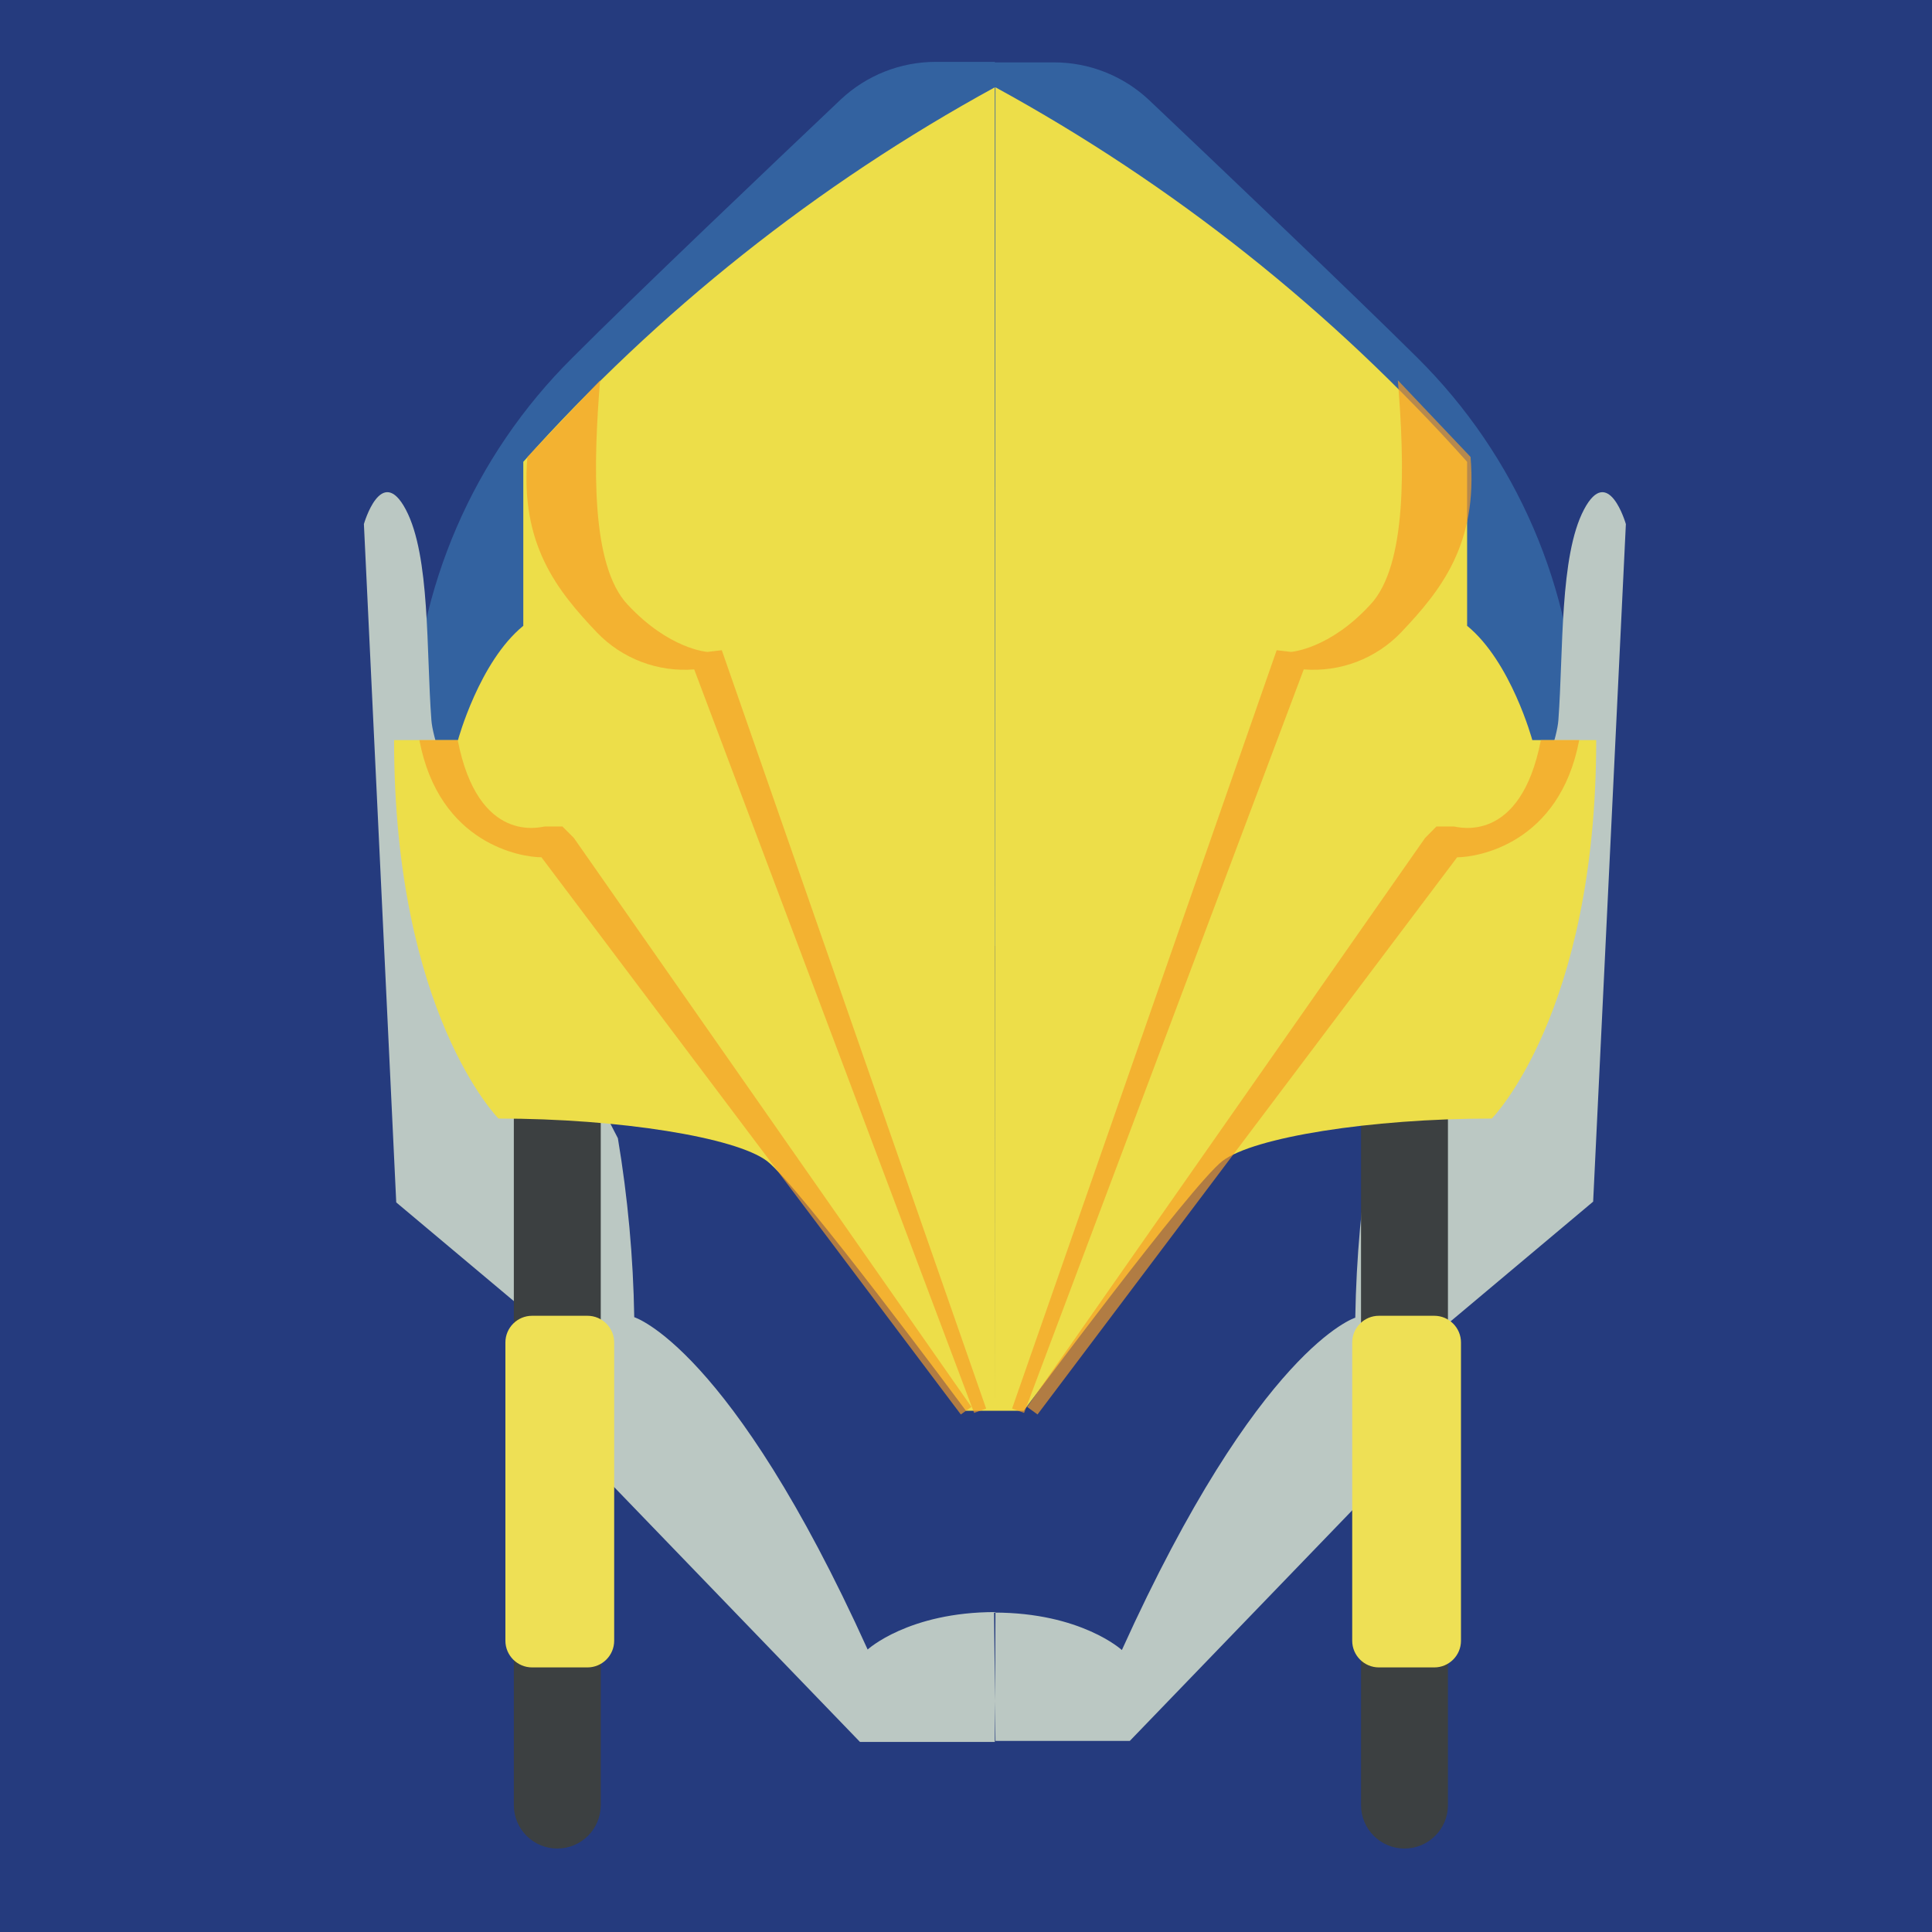
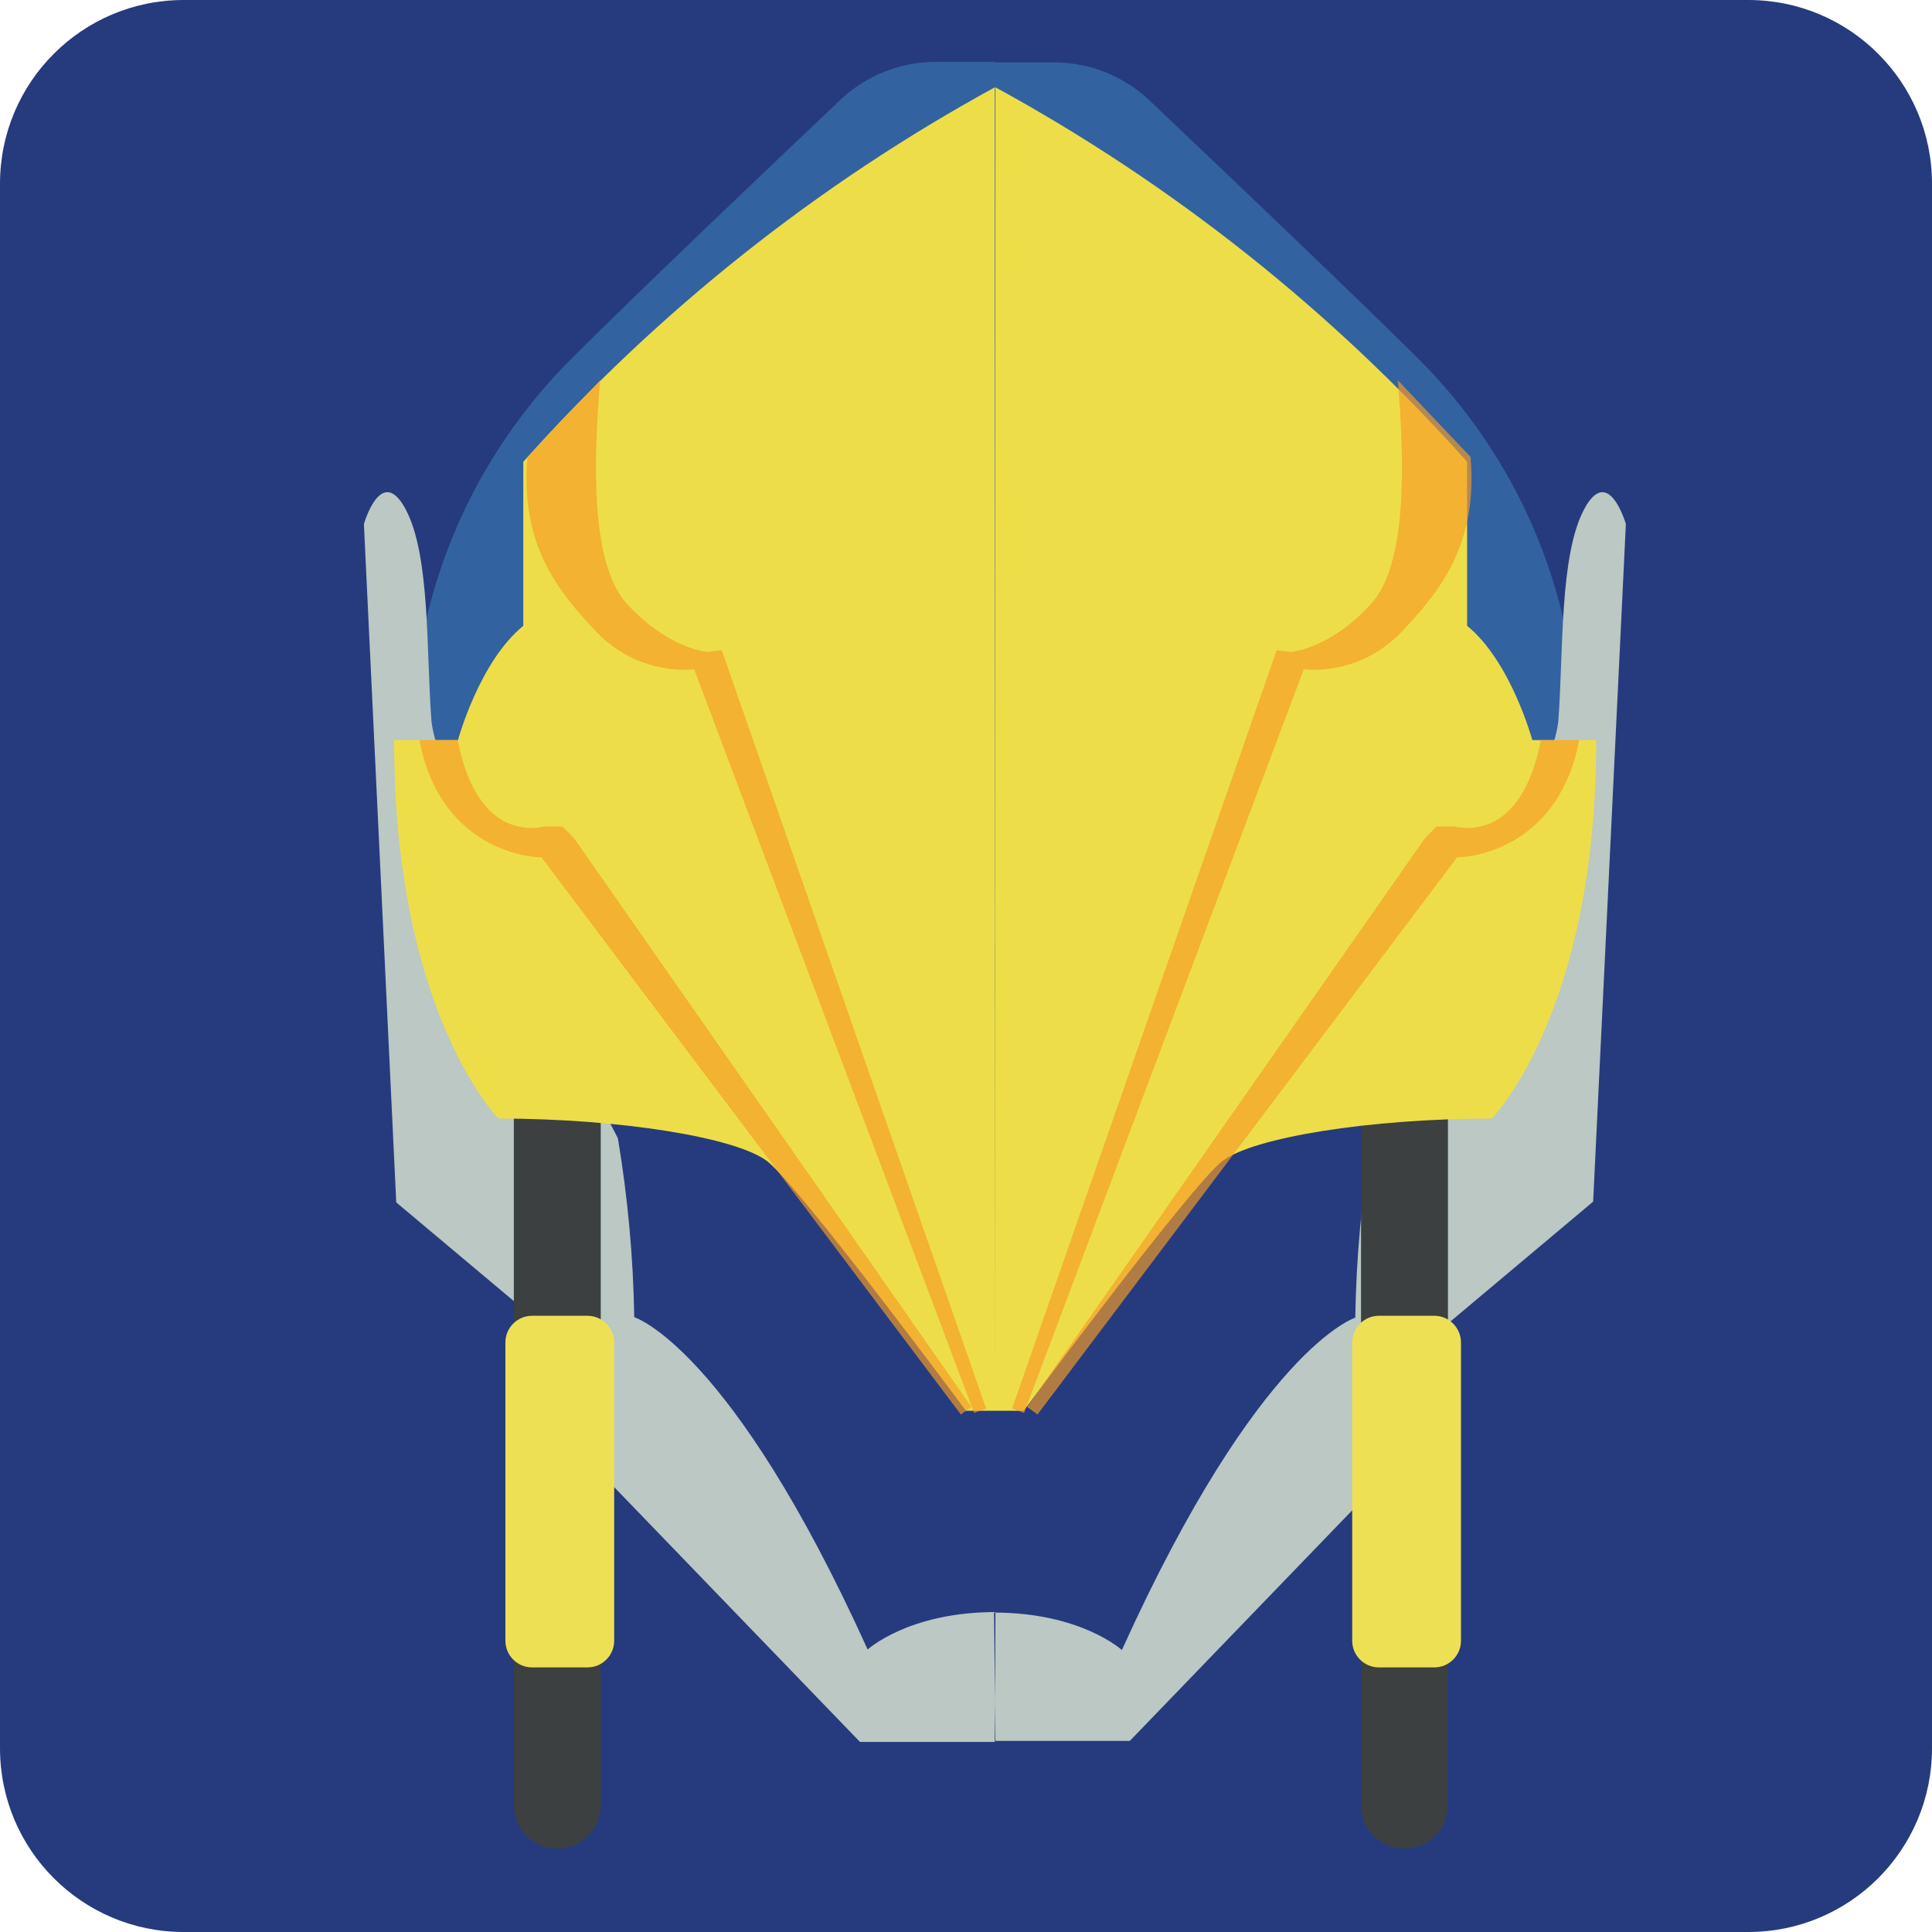
<svg xmlns="http://www.w3.org/2000/svg" viewBox="0 0 151.15 151.15">
  <defs>
    <style>.cls-1{fill:#253b7e;}.cls-2{fill:#3362a0;}.cls-3{fill:#bbc8c3;}.cls-4{fill:#3c4041;}.cls-5{fill:#eee055;}.cls-6{fill:#edde49;}.cls-7{fill:#f69d26;opacity:0.67;}</style>
  </defs>
  <g id="Pharah">
-     <rect class="cls-1" width="151.15" height="151.15" />
+     <rect class="cls-1" width="151.15" height="151.15" rx="14.37" ry="14.37" />
    <path class="cls-2" d="M77.83,74H32.26s-.51-4.15,0-17A42.35,42.35,0,0,1,44.77,28c4.89-4.91,15.66-15.15,21-20.21a10.85,10.85,0,0,1,7.46-2.95h4.6Zm0,0h45.58s.51-4.15,0-17A42.35,42.35,0,0,0,110.9,28C106,23.13,95.24,12.89,89.9,7.83a10.85,10.85,0,0,0-7.46-2.95H77.83Z" />
    <path class="cls-3" d="M77.83,136.28H67.28l-23.15-24v-7.19L31,94.07,28.47,41s1.36-4.76,3.28-1.13,1.59,11.05,2,16.47S48.34,89.05,48.34,89.05a94.07,94.07,0,0,1,1.28,14s7.53,2.3,18.26,26c0,0,3.19-2.93,10-2.93m0,10.08H88.39l23.15-24v-7.19l13.1-11L127.2,41s-1.37-4.76-3.28-1.13-1.6,11.05-2,16.47-14.62,32.75-14.62,32.75a94.79,94.79,0,0,0-1.27,14s-7.53,2.3-18.26,26c0,0-3.19-2.93-10-2.93" />
    <path class="cls-4" d="M40.22,84.71H47a0,0,0,0,1,0,0v56.51a3.4,3.4,0,0,1-3.4,3.4h0a3.4,3.4,0,0,1-3.4-3.4V84.71A0,0,0,0,1,40.22,84.71Z" />
-     <rect class="cls-5" x="39.54" y="102.94" width="8.51" height="27.51" rx="2.09" />
+     <rect class="cls-5" x="39.54" y="102.94" width="8.51" height="27.51" rx="2.09" ry="2.09" />
    <path class="cls-4" d="M106.47,84.71h6.81a0,0,0,0,1,0,0v56.51a3.4,3.4,0,0,1-3.4,3.4h0a3.4,3.4,0,0,1-3.4-3.4V84.71A0,0,0,0,1,106.47,84.71Z" />
-     <rect class="cls-5" x="105.79" y="102.94" width="8.51" height="27.51" rx="2.09" />
+     <rect class="cls-5" x="105.79" y="102.94" width="8.51" height="27.51" rx="2.09" ry="2.09" />
    <path class="cls-6" d="M77.83,110.37H75.57S62.45,92.68,60,90.83,48.47,87.51,39,87.51c0,0-8.17-8.23-8.17-29.61h5s1.66-6.13,5.11-8.94V36.13A138.71,138.71,0,0,1,77.83,6.83Zm0,0h2.26S93.22,92.68,95.64,90.83s11.56-3.32,21.07-3.32c0,0,8.17-8.23,8.17-29.61h-5s-1.66-6.13-5.1-8.94V36.13a138.66,138.66,0,0,0-36.9-29.3Z" />
    <path class="cls-7" d="M76.21,110.54,54.31,52.37a9.49,9.49,0,0,1-7.62-2.9c-3.13-3.29-6-6.9-5.43-13.72l5.69-6c-.53,6.51-.75,14.49,2.16,17.56C52.37,50.8,55.31,51,55.35,51l1.12-.13L77.15,110.2Z" />
    <path class="cls-7" d="M75.17,110.66,42.36,67.07c-1.53,0-8-1-9.55-9.17h3c1.6,8.22,6.5,6.79,6.81,6.76H44l.9.9L76,110.07Z" />
    <path class="cls-7" d="M80.12,110.54,102,52.37a9.49,9.49,0,0,0,7.62-2.9c3.12-3.29,6-6.9,5.43-13.72l-5.69-6c.53,6.51.75,14.49-2.16,17.56C104,50.8,101,51,101,51l-1.12-.13L79.18,110.2Z" />
    <path class="cls-7" d="M81.17,110.66,114,67.07c1.53,0,8-1,9.55-9.17h-3c-1.59,8.22-6.49,6.79-6.8,6.76h-1.37l-.89.9L80.36,110.07Z" />
  </g>
</svg>
